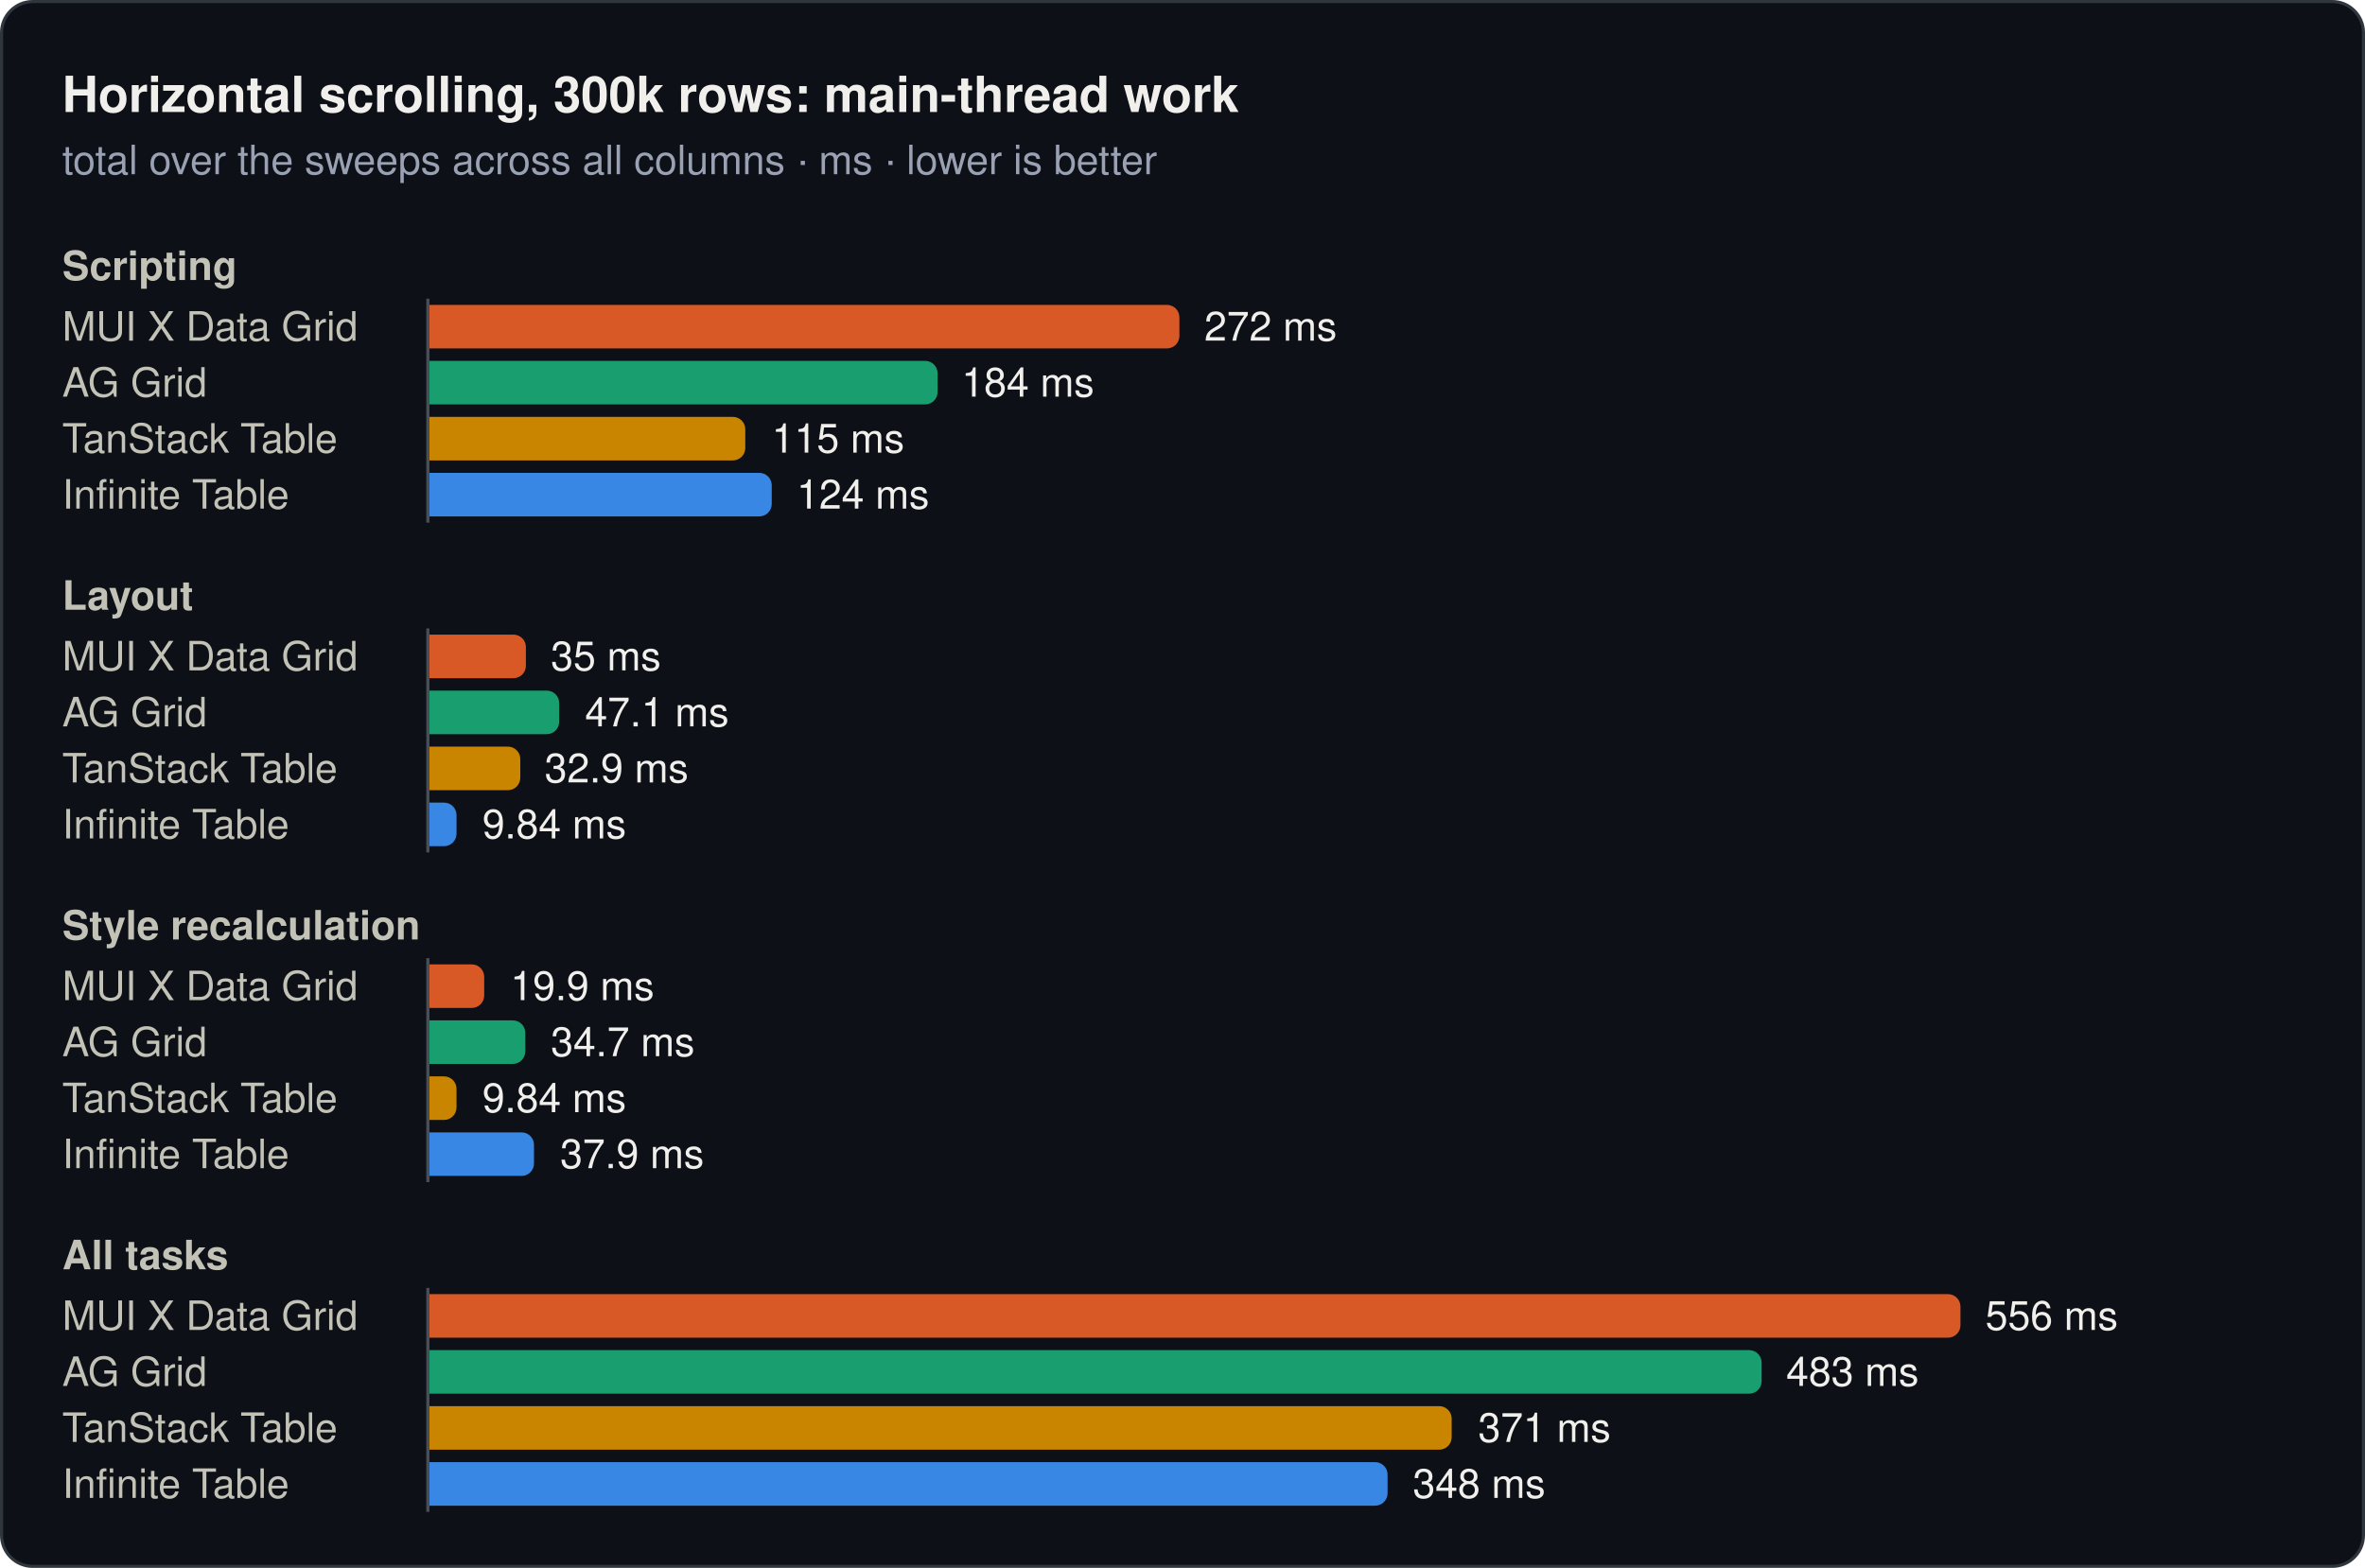
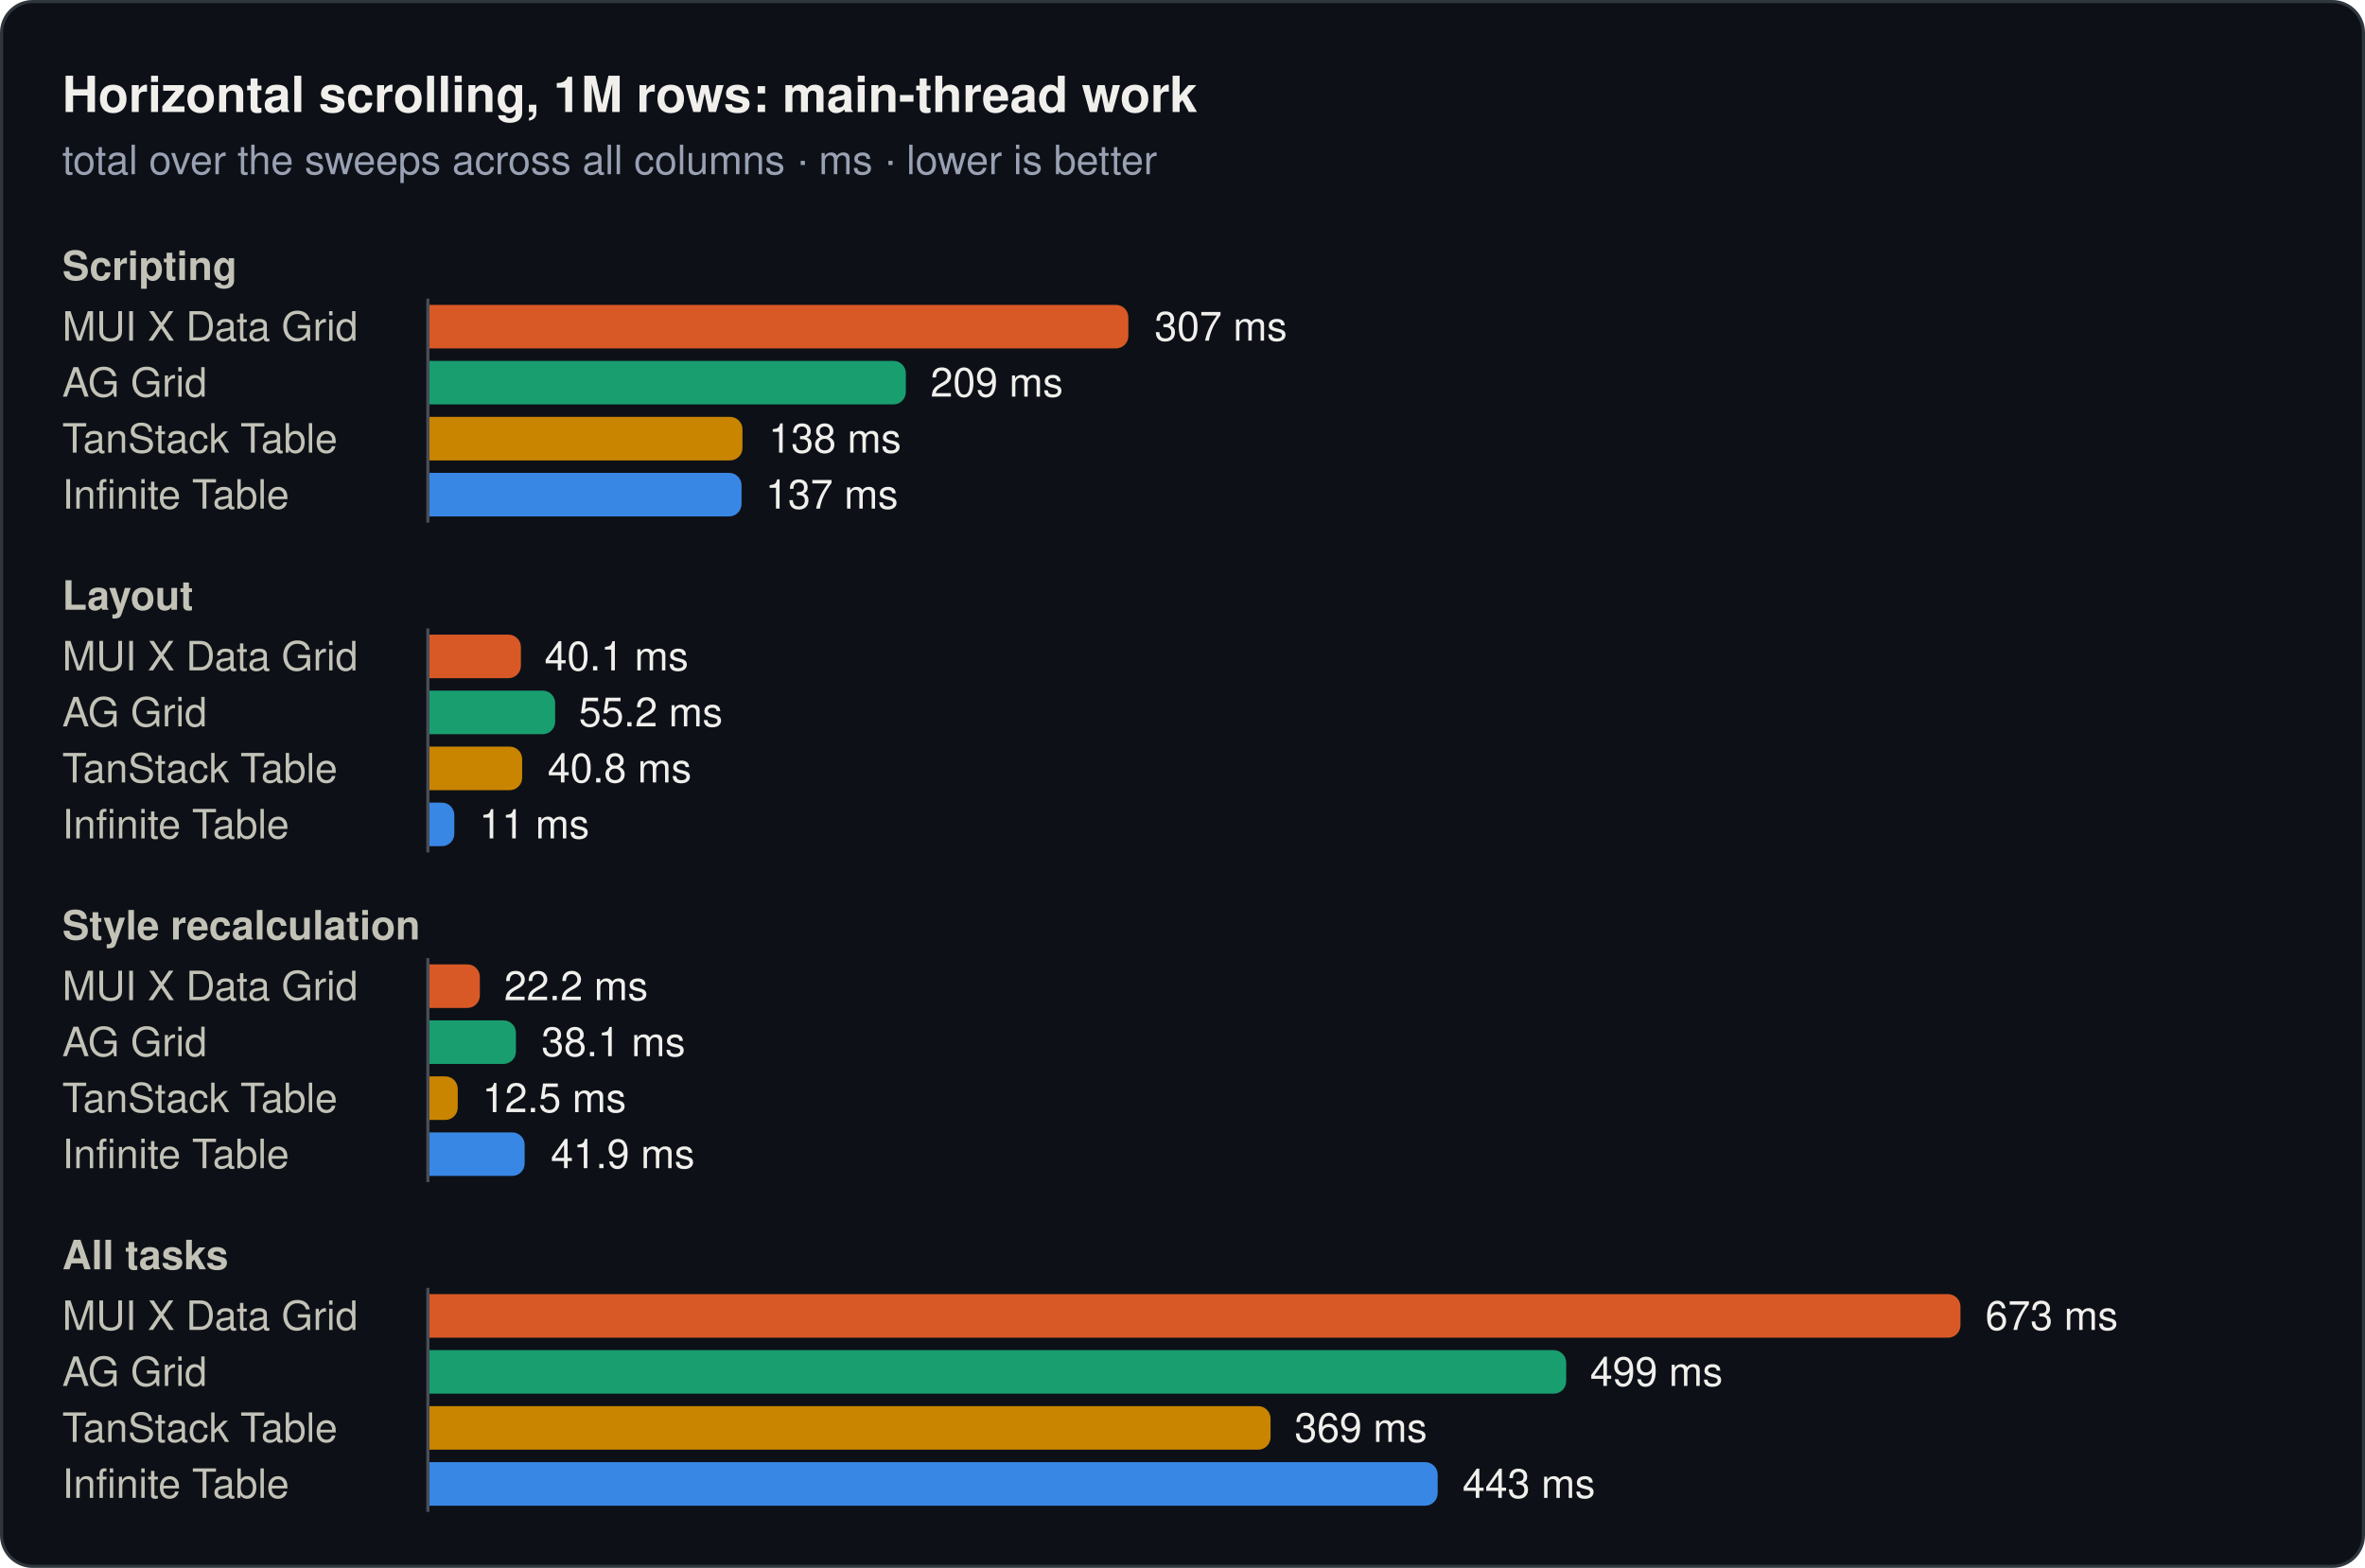
<svg xmlns="http://www.w3.org/2000/svg" width="760" height="504" viewBox="0 0 760 504" role="img">
  <rect x="0.5" y="0.5" width="759" height="503" rx="10" fill="#0d1117" stroke="#30363d" />
-   <text x="20" y="36" font-family="system-ui, -apple-system, 'Segoe UI', Helvetica, Arial, sans-serif" font-size="16" font-weight="600" fill="#f0efec">Horizontal scrolling, 300k rows: main-thread work</text>
+   <text x="20" y="36" font-family="system-ui, -apple-system, 'Segoe UI', Helvetica, Arial, sans-serif" font-size="16" font-weight="600" fill="#f0efec">Horizontal scrolling, 1M rows: main-thread work</text>
  <text x="20" y="56" font-family="system-ui, -apple-system, 'Segoe UI', Helvetica, Arial, sans-serif" font-size="13" fill="#99a1b3">total over the sweeps across all columns · ms · lower is better</text>
  <text x="20" y="90" font-family="system-ui, -apple-system, 'Segoe UI', Helvetica, Arial, sans-serif" font-size="13" font-weight="600" fill="#c3c2b7">Scripting</text>
  <text x="20" y="109.5" font-family="system-ui, -apple-system, 'Segoe UI', Helvetica, Arial, sans-serif" font-size="13" fill="#c3c2b7">MUI X Data Grid</text>
-   <path d="M138,98H375a4,4 0 0 1 4,4V108a4,4 0 0 1 -4,4H138Z" fill="#d95926" />
-   <text x="387" y="109.5" font-family="system-ui, -apple-system, 'Segoe UI', Helvetica, Arial, sans-serif" font-size="13" fill="#f0efec">272 ms</text>
+   <path d="M138,98H358.6a4,4 0 0 1 4,4V108a4,4 0 0 1 -4,4H138Z" fill="#d95926" />
+   <text x="371" y="109.5" font-family="system-ui, -apple-system, 'Segoe UI', Helvetica, Arial, sans-serif" font-size="13" fill="#f0efec">307 ms</text>
  <text x="20" y="127.5" font-family="system-ui, -apple-system, 'Segoe UI', Helvetica, Arial, sans-serif" font-size="13" fill="#c3c2b7">AG Grid</text>
-   <path d="M138,116H297.3a4,4 0 0 1 4,4V126a4,4 0 0 1 -4,4H138Z" fill="#199e70" />
-   <text x="309" y="127.5" font-family="system-ui, -apple-system, 'Segoe UI', Helvetica, Arial, sans-serif" font-size="13" fill="#f0efec">184 ms</text>
+   <path d="M138,116H287.1a4,4 0 0 1 4,4V126a4,4 0 0 1 -4,4H138Z" fill="#199e70" />
+   <text x="299" y="127.5" font-family="system-ui, -apple-system, 'Segoe UI', Helvetica, Arial, sans-serif" font-size="13" fill="#f0efec">209 ms</text>
  <text x="20" y="145.5" font-family="system-ui, -apple-system, 'Segoe UI', Helvetica, Arial, sans-serif" font-size="13" fill="#c3c2b7">TanStack Table</text>
-   <path d="M138,134H235.5a4,4 0 0 1 4,4V144a4,4 0 0 1 -4,4H138Z" fill="#c98500" />
-   <text x="248" y="145.5" font-family="system-ui, -apple-system, 'Segoe UI', Helvetica, Arial, sans-serif" font-size="13" fill="#f0efec">115 ms</text>
+   <path d="M138,134H234.6a4,4 0 0 1 4,4V144a4,4 0 0 1 -4,4H138Z" fill="#c98500" />
+   <text x="247" y="145.5" font-family="system-ui, -apple-system, 'Segoe UI', Helvetica, Arial, sans-serif" font-size="13" fill="#f0efec">138 ms</text>
  <text x="20" y="163.5" font-family="system-ui, -apple-system, 'Segoe UI', Helvetica, Arial, sans-serif" font-size="13" fill="#c3c2b7">Infinite Table</text>
-   <path d="M138,152H244a4,4 0 0 1 4,4V162a4,4 0 0 1 -4,4H138Z" fill="#3987e5" />
-   <text x="256" y="163.5" font-family="system-ui, -apple-system, 'Segoe UI', Helvetica, Arial, sans-serif" font-size="13" fill="#f0efec">124 ms</text>
+   <path d="M138,152H234.3a4,4 0 0 1 4,4V162a4,4 0 0 1 -4,4H138Z" fill="#3987e5" />
+   <text x="246" y="163.5" font-family="system-ui, -apple-system, 'Segoe UI', Helvetica, Arial, sans-serif" font-size="13" fill="#f0efec">137 ms</text>
  <line x1="137.5" y1="96" x2="137.5" y2="168" stroke="#484f58" stroke-width="1" />
  <text x="20" y="196" font-family="system-ui, -apple-system, 'Segoe UI', Helvetica, Arial, sans-serif" font-size="13" font-weight="600" fill="#c3c2b7">Layout</text>
  <text x="20" y="215.5" font-family="system-ui, -apple-system, 'Segoe UI', Helvetica, Arial, sans-serif" font-size="13" fill="#c3c2b7">MUI X Data Grid</text>
-   <path d="M138,204H165a4,4 0 0 1 4,4V214a4,4 0 0 1 -4,4H138Z" fill="#d95926" />
-   <text x="177" y="215.5" font-family="system-ui, -apple-system, 'Segoe UI', Helvetica, Arial, sans-serif" font-size="13" fill="#f0efec">35 ms</text>
+   <path d="M138,204H163.4a4,4 0 0 1 4,4V214a4,4 0 0 1 -4,4H138Z" fill="#d95926" />
+   <text x="175" y="215.5" font-family="system-ui, -apple-system, 'Segoe UI', Helvetica, Arial, sans-serif" font-size="13" fill="#f0efec">40.1 ms</text>
  <text x="20" y="233.5" font-family="system-ui, -apple-system, 'Segoe UI', Helvetica, Arial, sans-serif" font-size="13" fill="#c3c2b7">AG Grid</text>
-   <path d="M138,222H175.7a4,4 0 0 1 4,4V232a4,4 0 0 1 -4,4H138Z" fill="#199e70" />
-   <text x="188" y="233.5" font-family="system-ui, -apple-system, 'Segoe UI', Helvetica, Arial, sans-serif" font-size="13" fill="#f0efec">47.1 ms</text>
+   <path d="M138,222H174.4a4,4 0 0 1 4,4V232a4,4 0 0 1 -4,4H138Z" fill="#199e70" />
+   <text x="186" y="233.5" font-family="system-ui, -apple-system, 'Segoe UI', Helvetica, Arial, sans-serif" font-size="13" fill="#f0efec">55.2 ms</text>
  <text x="20" y="251.5" font-family="system-ui, -apple-system, 'Segoe UI', Helvetica, Arial, sans-serif" font-size="13" fill="#c3c2b7">TanStack Table</text>
-   <path d="M138,240H163.2a4,4 0 0 1 4,4V250a4,4 0 0 1 -4,4H138Z" fill="#c98500" />
-   <text x="175" y="251.5" font-family="system-ui, -apple-system, 'Segoe UI', Helvetica, Arial, sans-serif" font-size="13" fill="#f0efec">32.9 ms</text>
+   <path d="M138,240H163.8a4,4 0 0 1 4,4V250a4,4 0 0 1 -4,4H138Z" fill="#c98500" />
+   <text x="176" y="251.5" font-family="system-ui, -apple-system, 'Segoe UI', Helvetica, Arial, sans-serif" font-size="13" fill="#f0efec">40.8 ms</text>
  <text x="20" y="269.5" font-family="system-ui, -apple-system, 'Segoe UI', Helvetica, Arial, sans-serif" font-size="13" fill="#c3c2b7">Infinite Table</text>
-   <path d="M138,258H142.7a4,4 0 0 1 4,4V268a4,4 0 0 1 -4,4H138Z" fill="#3987e5" />
-   <text x="155" y="269.5" font-family="system-ui, -apple-system, 'Segoe UI', Helvetica, Arial, sans-serif" font-size="13" fill="#f0efec">9.84 ms</text>
+   <path d="M138,258H142a4,4 0 0 1 4,4V268a4,4 0 0 1 -4,4H138Z" fill="#3987e5" />
+   <text x="154" y="269.5" font-family="system-ui, -apple-system, 'Segoe UI', Helvetica, Arial, sans-serif" font-size="13" fill="#f0efec">11 ms</text>
  <line x1="137.5" y1="202" x2="137.5" y2="274" stroke="#484f58" stroke-width="1" />
  <text x="20" y="302" font-family="system-ui, -apple-system, 'Segoe UI', Helvetica, Arial, sans-serif" font-size="13" font-weight="600" fill="#c3c2b7">Style recalculation</text>
  <text x="20" y="321.5" font-family="system-ui, -apple-system, 'Segoe UI', Helvetica, Arial, sans-serif" font-size="13" fill="#c3c2b7">MUI X Data Grid</text>
-   <path d="M138,310H151.6a4,4 0 0 1 4,4V320a4,4 0 0 1 -4,4H138Z" fill="#d95926" />
-   <text x="164" y="321.5" font-family="system-ui, -apple-system, 'Segoe UI', Helvetica, Arial, sans-serif" font-size="13" fill="#f0efec">19.9 ms</text>
+   <path d="M138,310H150.2a4,4 0 0 1 4,4V320a4,4 0 0 1 -4,4H138Z" fill="#d95926" />
+   <text x="162" y="321.5" font-family="system-ui, -apple-system, 'Segoe UI', Helvetica, Arial, sans-serif" font-size="13" fill="#f0efec">22.2 ms</text>
  <text x="20" y="339.5" font-family="system-ui, -apple-system, 'Segoe UI', Helvetica, Arial, sans-serif" font-size="13" fill="#c3c2b7">AG Grid</text>
-   <path d="M138,328H164.8a4,4 0 0 1 4,4V338a4,4 0 0 1 -4,4H138Z" fill="#199e70" />
-   <text x="177" y="339.5" font-family="system-ui, -apple-system, 'Segoe UI', Helvetica, Arial, sans-serif" font-size="13" fill="#f0efec">34.7 ms</text>
+   <path d="M138,328H161.8a4,4 0 0 1 4,4V338a4,4 0 0 1 -4,4H138Z" fill="#199e70" />
+   <text x="174" y="339.5" font-family="system-ui, -apple-system, 'Segoe UI', Helvetica, Arial, sans-serif" font-size="13" fill="#f0efec">38.1 ms</text>
  <text x="20" y="357.5" font-family="system-ui, -apple-system, 'Segoe UI', Helvetica, Arial, sans-serif" font-size="13" fill="#c3c2b7">TanStack Table</text>
-   <path d="M138,346H142.7a4,4 0 0 1 4,4V356a4,4 0 0 1 -4,4H138Z" fill="#c98500" />
-   <text x="155" y="357.5" font-family="system-ui, -apple-system, 'Segoe UI', Helvetica, Arial, sans-serif" font-size="13" fill="#f0efec">9.84 ms</text>
+   <path d="M138,346H143.1a4,4 0 0 1 4,4V356a4,4 0 0 1 -4,4H138Z" fill="#c98500" />
+   <text x="155" y="357.5" font-family="system-ui, -apple-system, 'Segoe UI', Helvetica, Arial, sans-serif" font-size="13" fill="#f0efec">12.5 ms</text>
  <text x="20" y="375.5" font-family="system-ui, -apple-system, 'Segoe UI', Helvetica, Arial, sans-serif" font-size="13" fill="#c3c2b7">Infinite Table</text>
-   <path d="M138,364H167.6a4,4 0 0 1 4,4V374a4,4 0 0 1 -4,4H138Z" fill="#3987e5" />
-   <text x="180" y="375.5" font-family="system-ui, -apple-system, 'Segoe UI', Helvetica, Arial, sans-serif" font-size="13" fill="#f0efec">37.9 ms</text>
+   <path d="M138,364H164.6a4,4 0 0 1 4,4V374a4,4 0 0 1 -4,4H138Z" fill="#3987e5" />
+   <text x="177" y="375.5" font-family="system-ui, -apple-system, 'Segoe UI', Helvetica, Arial, sans-serif" font-size="13" fill="#f0efec">41.9 ms</text>
  <line x1="137.5" y1="308" x2="137.5" y2="380" stroke="#484f58" stroke-width="1" />
  <text x="20" y="408" font-family="system-ui, -apple-system, 'Segoe UI', Helvetica, Arial, sans-serif" font-size="13" font-weight="600" fill="#c3c2b7">All tasks</text>
  <text x="20" y="427.5" font-family="system-ui, -apple-system, 'Segoe UI', Helvetica, Arial, sans-serif" font-size="13" fill="#c3c2b7">MUI X Data Grid</text>
  <path d="M138,416H626a4,4 0 0 1 4,4V426a4,4 0 0 1 -4,4H138Z" fill="#d95926" />
-   <text x="638" y="427.5" font-family="system-ui, -apple-system, 'Segoe UI', Helvetica, Arial, sans-serif" font-size="13" fill="#f0efec">556 ms</text>
+   <text x="638" y="427.5" font-family="system-ui, -apple-system, 'Segoe UI', Helvetica, Arial, sans-serif" font-size="13" fill="#f0efec">673 ms</text>
  <text x="20" y="445.5" font-family="system-ui, -apple-system, 'Segoe UI', Helvetica, Arial, sans-serif" font-size="13" fill="#c3c2b7">AG Grid</text>
-   <path d="M138,434H562.1a4,4 0 0 1 4,4V444a4,4 0 0 1 -4,4H138Z" fill="#199e70" />
-   <text x="574" y="445.5" font-family="system-ui, -apple-system, 'Segoe UI', Helvetica, Arial, sans-serif" font-size="13" fill="#f0efec">483 ms</text>
+   <path d="M138,434H499.3a4,4 0 0 1 4,4V444a4,4 0 0 1 -4,4H138Z" fill="#199e70" />
+   <text x="511" y="445.5" font-family="system-ui, -apple-system, 'Segoe UI', Helvetica, Arial, sans-serif" font-size="13" fill="#f0efec">499 ms</text>
  <text x="20" y="463.5" font-family="system-ui, -apple-system, 'Segoe UI', Helvetica, Arial, sans-serif" font-size="13" fill="#c3c2b7">TanStack Table</text>
-   <path d="M138,452H462.5a4,4 0 0 1 4,4V462a4,4 0 0 1 -4,4H138Z" fill="#c98500" />
-   <text x="475" y="463.5" font-family="system-ui, -apple-system, 'Segoe UI', Helvetica, Arial, sans-serif" font-size="13" fill="#f0efec">371 ms</text>
+   <path d="M138,452H404.3a4,4 0 0 1 4,4V462a4,4 0 0 1 -4,4H138Z" fill="#c98500" />
+   <text x="416" y="463.5" font-family="system-ui, -apple-system, 'Segoe UI', Helvetica, Arial, sans-serif" font-size="13" fill="#f0efec">369 ms</text>
  <text x="20" y="481.5" font-family="system-ui, -apple-system, 'Segoe UI', Helvetica, Arial, sans-serif" font-size="13" fill="#c3c2b7">Infinite Table</text>
-   <path d="M138,470H441.9a4,4 0 0 1 4,4V480a4,4 0 0 1 -4,4H138Z" fill="#3987e5" />
-   <text x="454" y="481.5" font-family="system-ui, -apple-system, 'Segoe UI', Helvetica, Arial, sans-serif" font-size="13" fill="#f0efec">348 ms</text>
+   <path d="M138,470H458a4,4 0 0 1 4,4V480a4,4 0 0 1 -4,4H138Z" fill="#3987e5" />
+   <text x="470" y="481.5" font-family="system-ui, -apple-system, 'Segoe UI', Helvetica, Arial, sans-serif" font-size="13" fill="#f0efec">443 ms</text>
  <line x1="137.5" y1="414" x2="137.5" y2="486" stroke="#484f58" stroke-width="1" />
</svg>
